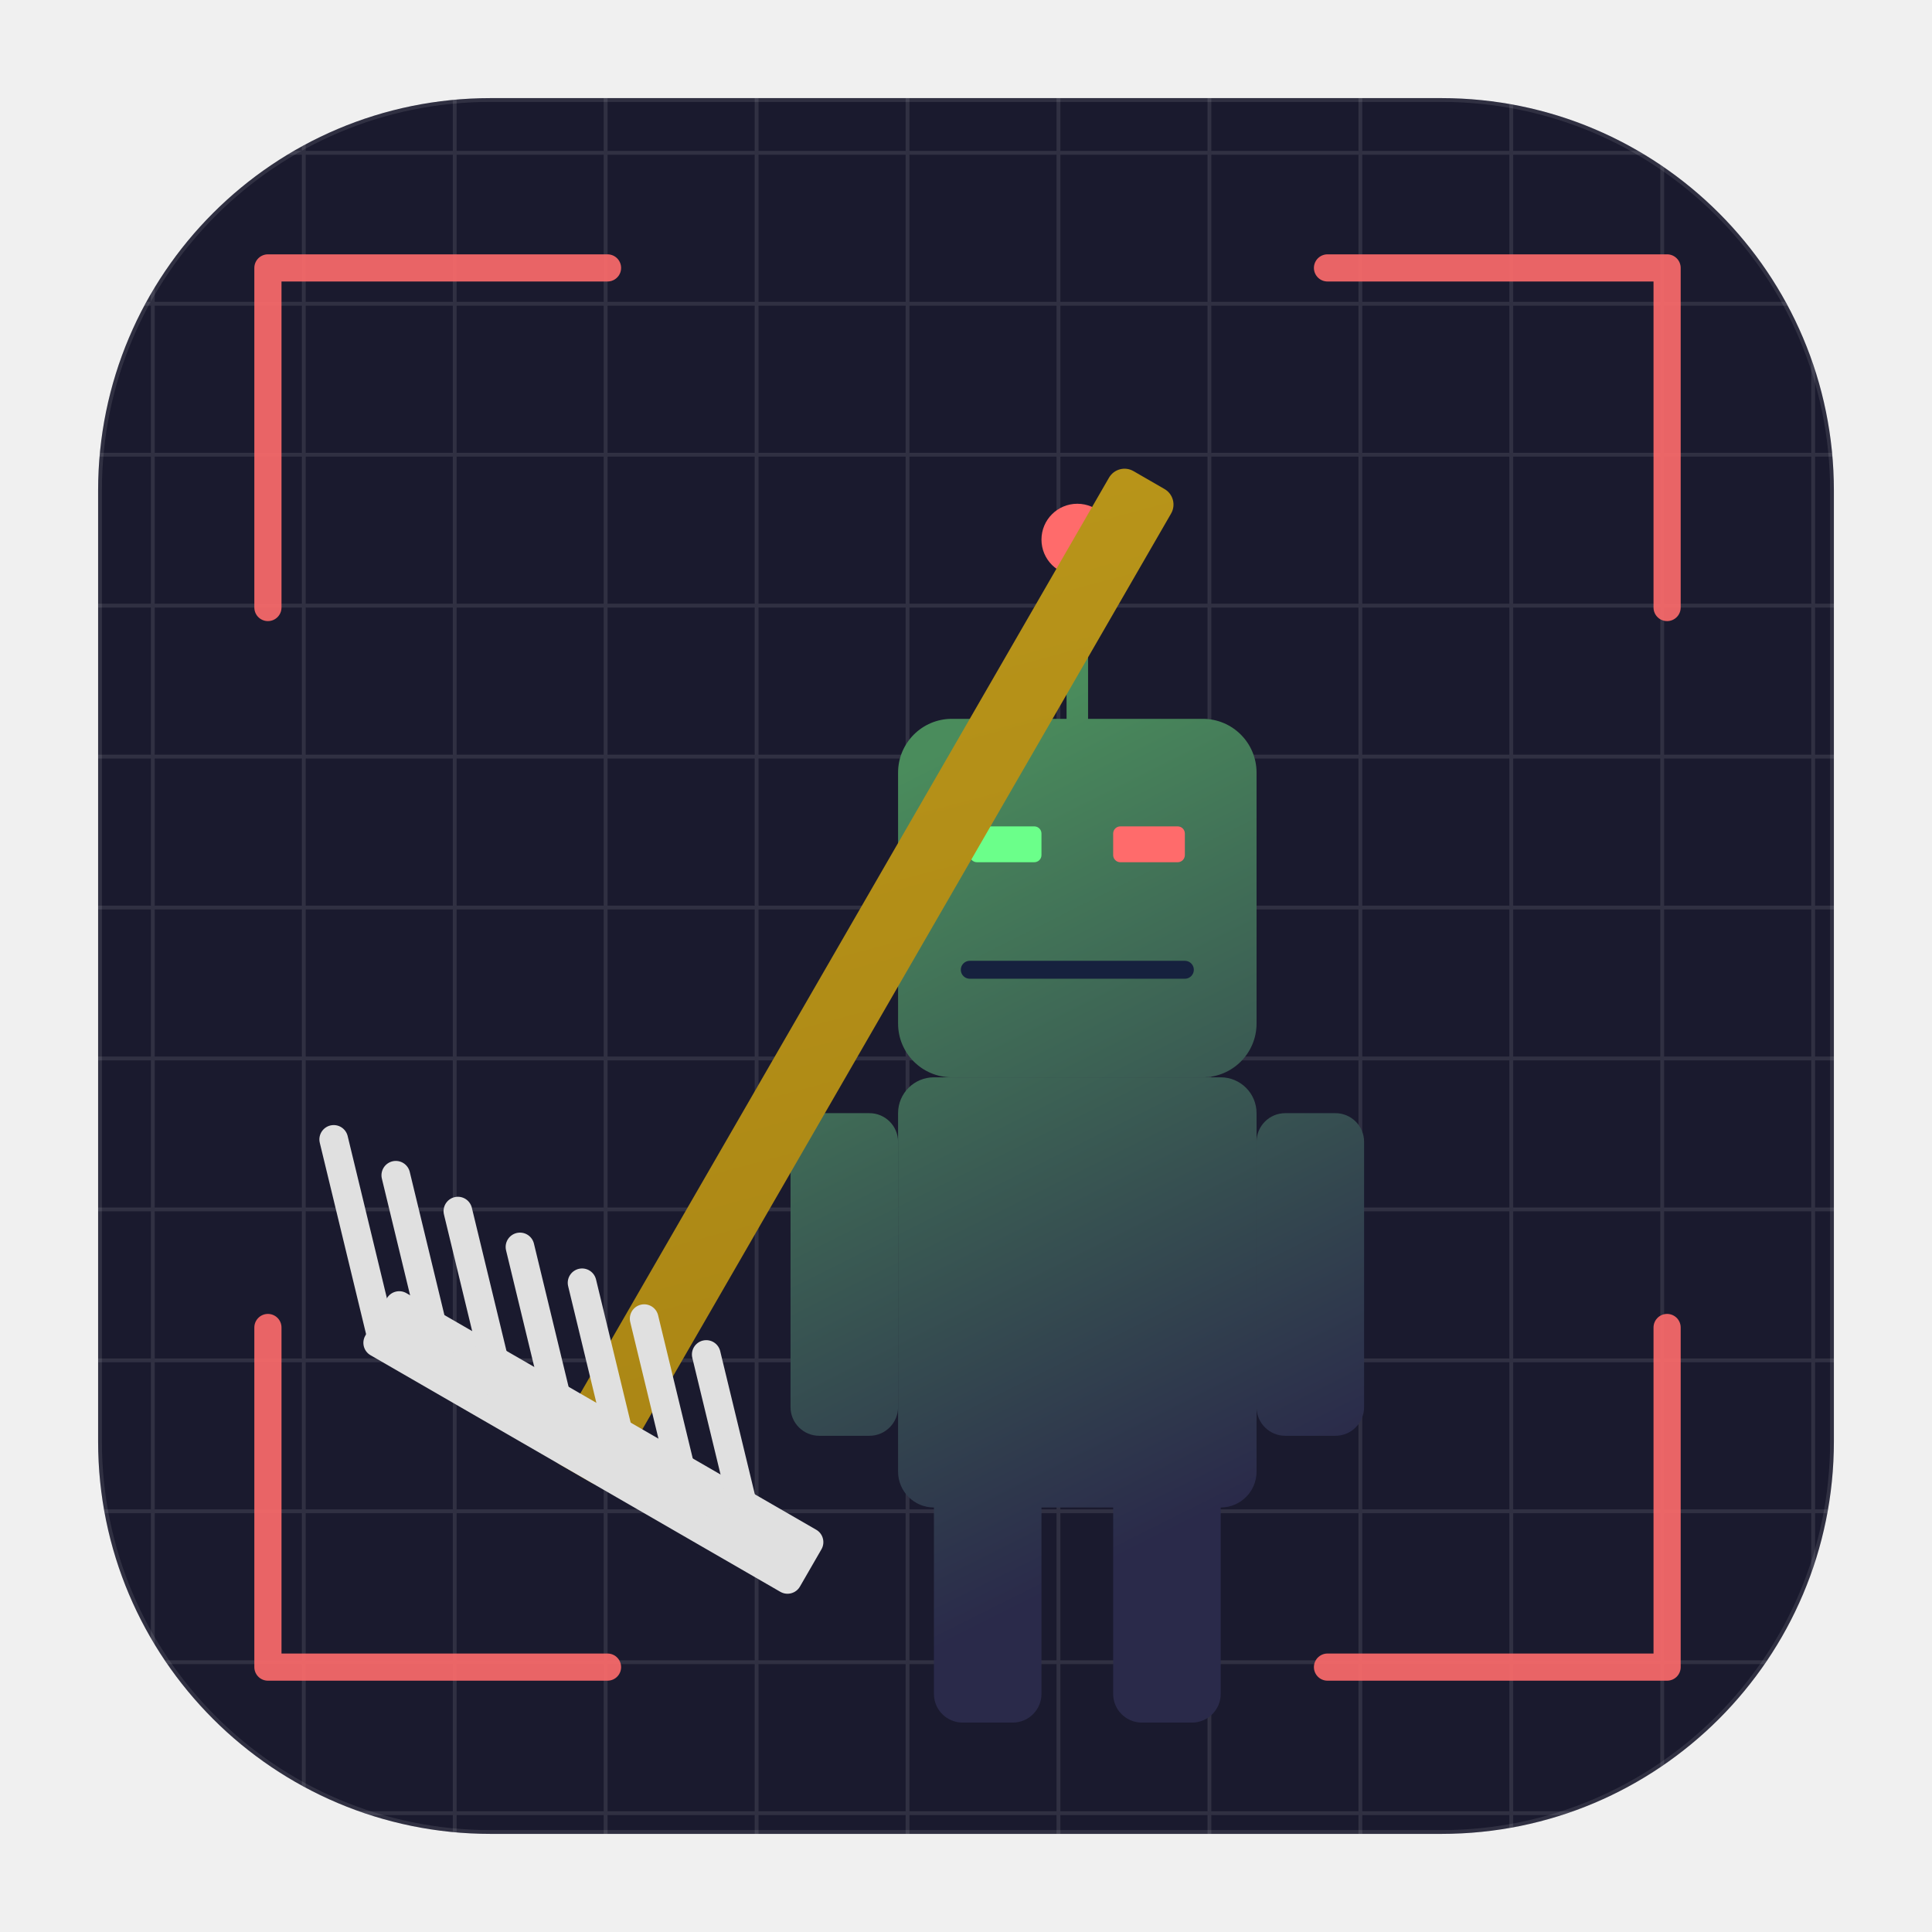
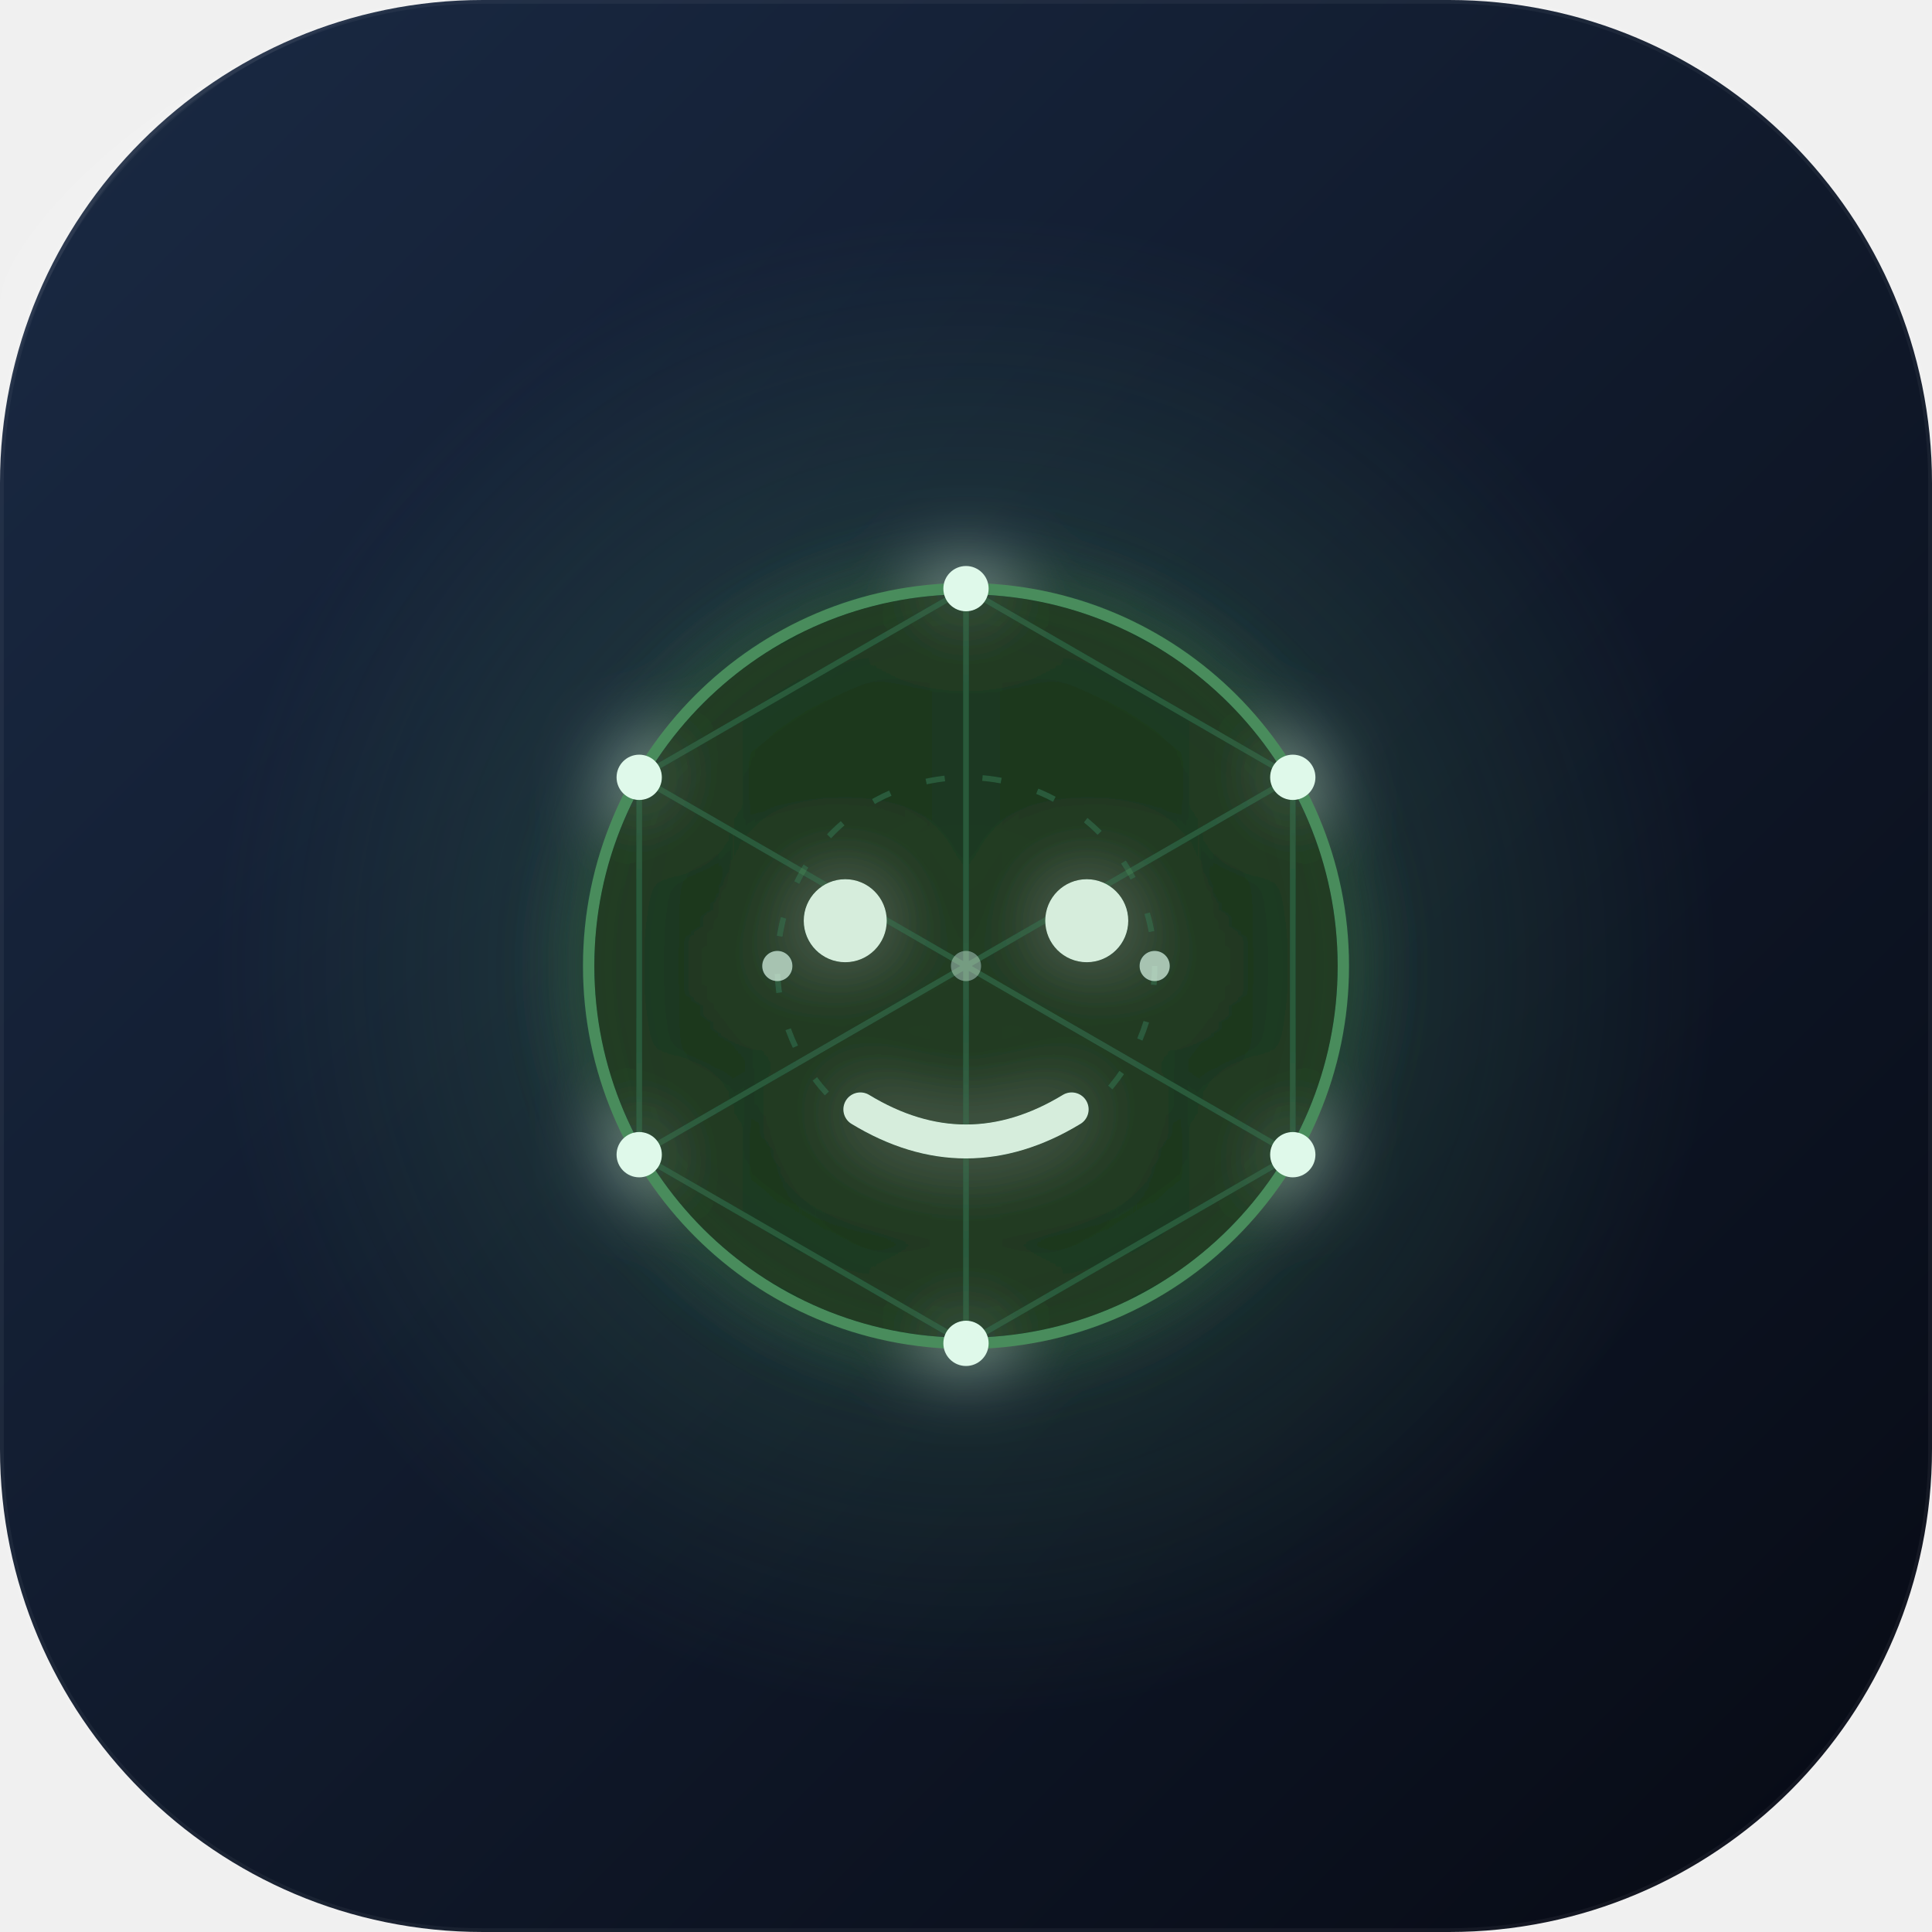
- <svg xmlns="http://www.w3.org/2000/svg" width="512" height="512" viewBox="0 0 512 512" fill="none">
+ <svg xmlns="http://www.w3.org/2000/svg" width="512" height="512" viewBox="0 0 512 512">
  <defs>
-     <pattern id="grid" width="40" height="40" patternUnits="userSpaceOnUse">
-       <path d="M 40 0 L 0 0 0 40" fill="none" stroke="rgba(255, 255, 255, 0.1)" stroke-width="2" />
-     </pattern>
-     <linearGradient id="robot-metal" x1="200" y1="200" x2="300" y2="400" gradientUnits="userSpaceOnUse">
-       <stop offset="0" stop-color="#4a8c5c" />
-       <stop offset="1" stop-color="#2a2a4a" />
+     <linearGradient id="bg" x1="0" y1="0" x2="512" y2="512" gradientUnits="userSpaceOnUse">
+       <stop offset="0" stop-color="#1a2a44" />
+       <stop offset="1" stop-color="#070a14" />
    </linearGradient>
-     <linearGradient id="rake-wood" x1="0" y1="0" x2="512" y2="512" gradientUnits="userSpaceOnUse">
-       <stop offset="0" stop-color="#c8a620" />
-       <stop offset="1" stop-color="#a07a10" />
-     </linearGradient>
-     <clipPath id="squircle-clip-v1">
-       <rect width="460" height="460" x="26" y="26" rx="104" />
-     </clipPath>
+     <radialGradient id="aura" cx="256" cy="256" r="200" gradientUnits="userSpaceOnUse">
+       <stop offset="0" stop-color="#4a8c5c" stop-opacity="0.4" />
+       <stop offset="1" stop-color="#4a8c5c" stop-opacity="0" />
+     </radialGradient>
+     <filter id="soft" x="-20%" y="-20%" width="140%" height="140%">
+       <feGaussianBlur stdDeviation="10" result="blur" />
+       <feMerge>
+         <feMergeNode in="blur" />
+         <feMergeNode in="SourceGraphic" />
+       </feMerge>
+     </filter>
  </defs>
-   <rect width="512" height="512" fill="transparent" />
-   <g clip-path="url(#squircle-clip-v1)">
-     <rect x="26" y="26" width="460" height="460" fill="#1a1a2e" />
-     <rect x="26" y="26" width="460" height="460" fill="url(#grid)" />
-     <rect x="26" y="26" width="460" height="460" rx="104" fill="none" stroke="rgba(255,255,255,0.1)" stroke-width="2" />
-     <g transform="translate(10, 10) scale(0.95)">
-       <g stroke="#ff6b6b" stroke-width="4" opacity="0.6" stroke-linecap="round">
-         <line x1="240" y1="256" x2="272" y2="256" />
-         <line x1="256" y1="240" x2="256" y2="272" />
-       </g>
-       <g transform="translate(30, 10)">
-         <path d="M260 180 L260 130" stroke="url(#robot-metal)" stroke-width="6" stroke-linecap="round" />
-         <circle cx="260" cy="130" r="10" fill="#ff6b6b" />
-         <rect x="180" y="290" width="30" height="90" rx="8" fill="url(#robot-metal)" />
-         <rect x="310" y="290" width="30" height="90" rx="8" fill="url(#robot-metal)" />
-         <rect x="220" y="390" width="30" height="70" rx="8" fill="url(#robot-metal)" />
-         <rect x="270" y="390" width="30" height="70" rx="8" fill="url(#robot-metal)" />
-         <rect x="210" y="280" width="100" height="120" rx="10" fill="url(#robot-metal)" />
-         <rect x="210" y="180" width="100" height="100" rx="15" fill="url(#robot-metal)" />
-         <rect x="230" y="210" width="20" height="10" rx="2" fill="#6bff8a" />
-         <rect x="270" y="210" width="20" height="10" rx="2" fill="#ff6b6b" />
-         <path d="M230 250 L290 250" stroke="#16213e" stroke-width="5" stroke-linecap="round" />
-       </g>
-       <g transform="translate(-20, -30) rotate(30 280 240)">
-         <rect x="270" y="140" width="20" height="320" rx="5" fill="url(#rake-wood)" />
-         <rect x="210" y="440" width="140" height="20" rx="4" fill="#e0e0e0" />
-         <path d="M215 455 L175 413 M235 455 L195 413 M255 455 L215 413 M275 455 L235 413 M295 455 L255 413 M315 455 L275 413 M335 455 L295 413" stroke="#e0e0e0" stroke-width="8" stroke-linecap="round" />
-       </g>
+   <rect x="0" y="0" width="512" height="512" rx="128" fill="url(#bg)" />
+   <rect x="0" y="0" width="512" height="512" rx="128" fill="none" stroke="#ffffff" stroke-opacity="0.05" stroke-width="2" />
+   <circle cx="256" cy="256" r="200" fill="url(#aura)" />
+   <g transform="translate(256, 256)" filter="url(#soft)">
+     <circle r="100" fill="#1a3a25" stroke="#4a8c5c" stroke-width="3" fill-opacity="0.85" />
+     <g stroke="#4a8c5c" stroke-width="1.5" stroke-opacity="0.4">
+       <path d="M0,-100 L86.6,-50 L86.6,50 L0,100 L-86.6,50 L-86.6,-50 Z" fill="none" />
+       <path d="M0,-100 L0,100 M-86.6,-50 L86.6,50 M-86.6,50 L86.6,-50" fill="none" />
+       <circle r="50" fill="none" stroke-dasharray="5 10" />
    </g>
-     <g transform="translate(26, 26) scale(0.9)" stroke="#ff6b6b" stroke-width="8" fill="none" opacity="0.9">
-       <path d="M50 150 V50 H150" stroke-linecap="round" stroke-linejoin="round" />
-       <path d="M362 50 H462 V150" stroke-linecap="round" stroke-linejoin="round" />
-       <path d="M462 362 V462 H362" stroke-linecap="round" stroke-linejoin="round" />
-       <path d="M150 462 H50 V362" stroke-linecap="round" stroke-linejoin="round" />
+     <g fill="#d6eddc">
+       <circle cx="-32" cy="-12" r="11" />
+       <circle cx="32" cy="-12" r="11" />
+     </g>
+     <path d="M-28,38 Q0,55 28,38" fill="none" stroke="#d6eddc" stroke-width="9" stroke-linecap="round" />
+     <g fill="#dff9ea">
+       <circle cx="0" cy="-100" r="6" />
+       <circle cx="86.6" cy="-50" r="6" />
+       <circle cx="86.6" cy="50" r="6" />
+       <circle cx="0" cy="100" r="6" />
+       <circle cx="-86.6" cy="50" r="6" />
+       <circle cx="-86.6" cy="-50" r="6" />
+       <circle cx="50" cy="0" r="4" fill-opacity="0.7" />
+       <circle cx="-50" cy="0" r="4" fill-opacity="0.7" />
+       <circle cx="0" cy="0" r="4" fill-opacity="0.4" />
    </g>
  </g>
+   <path d="M128,0 C60,0 0,60 0,128 L0,80 C0,60 60,0 128,0 Z" fill="#ffffff" fill-opacity="0.04" />
</svg>
